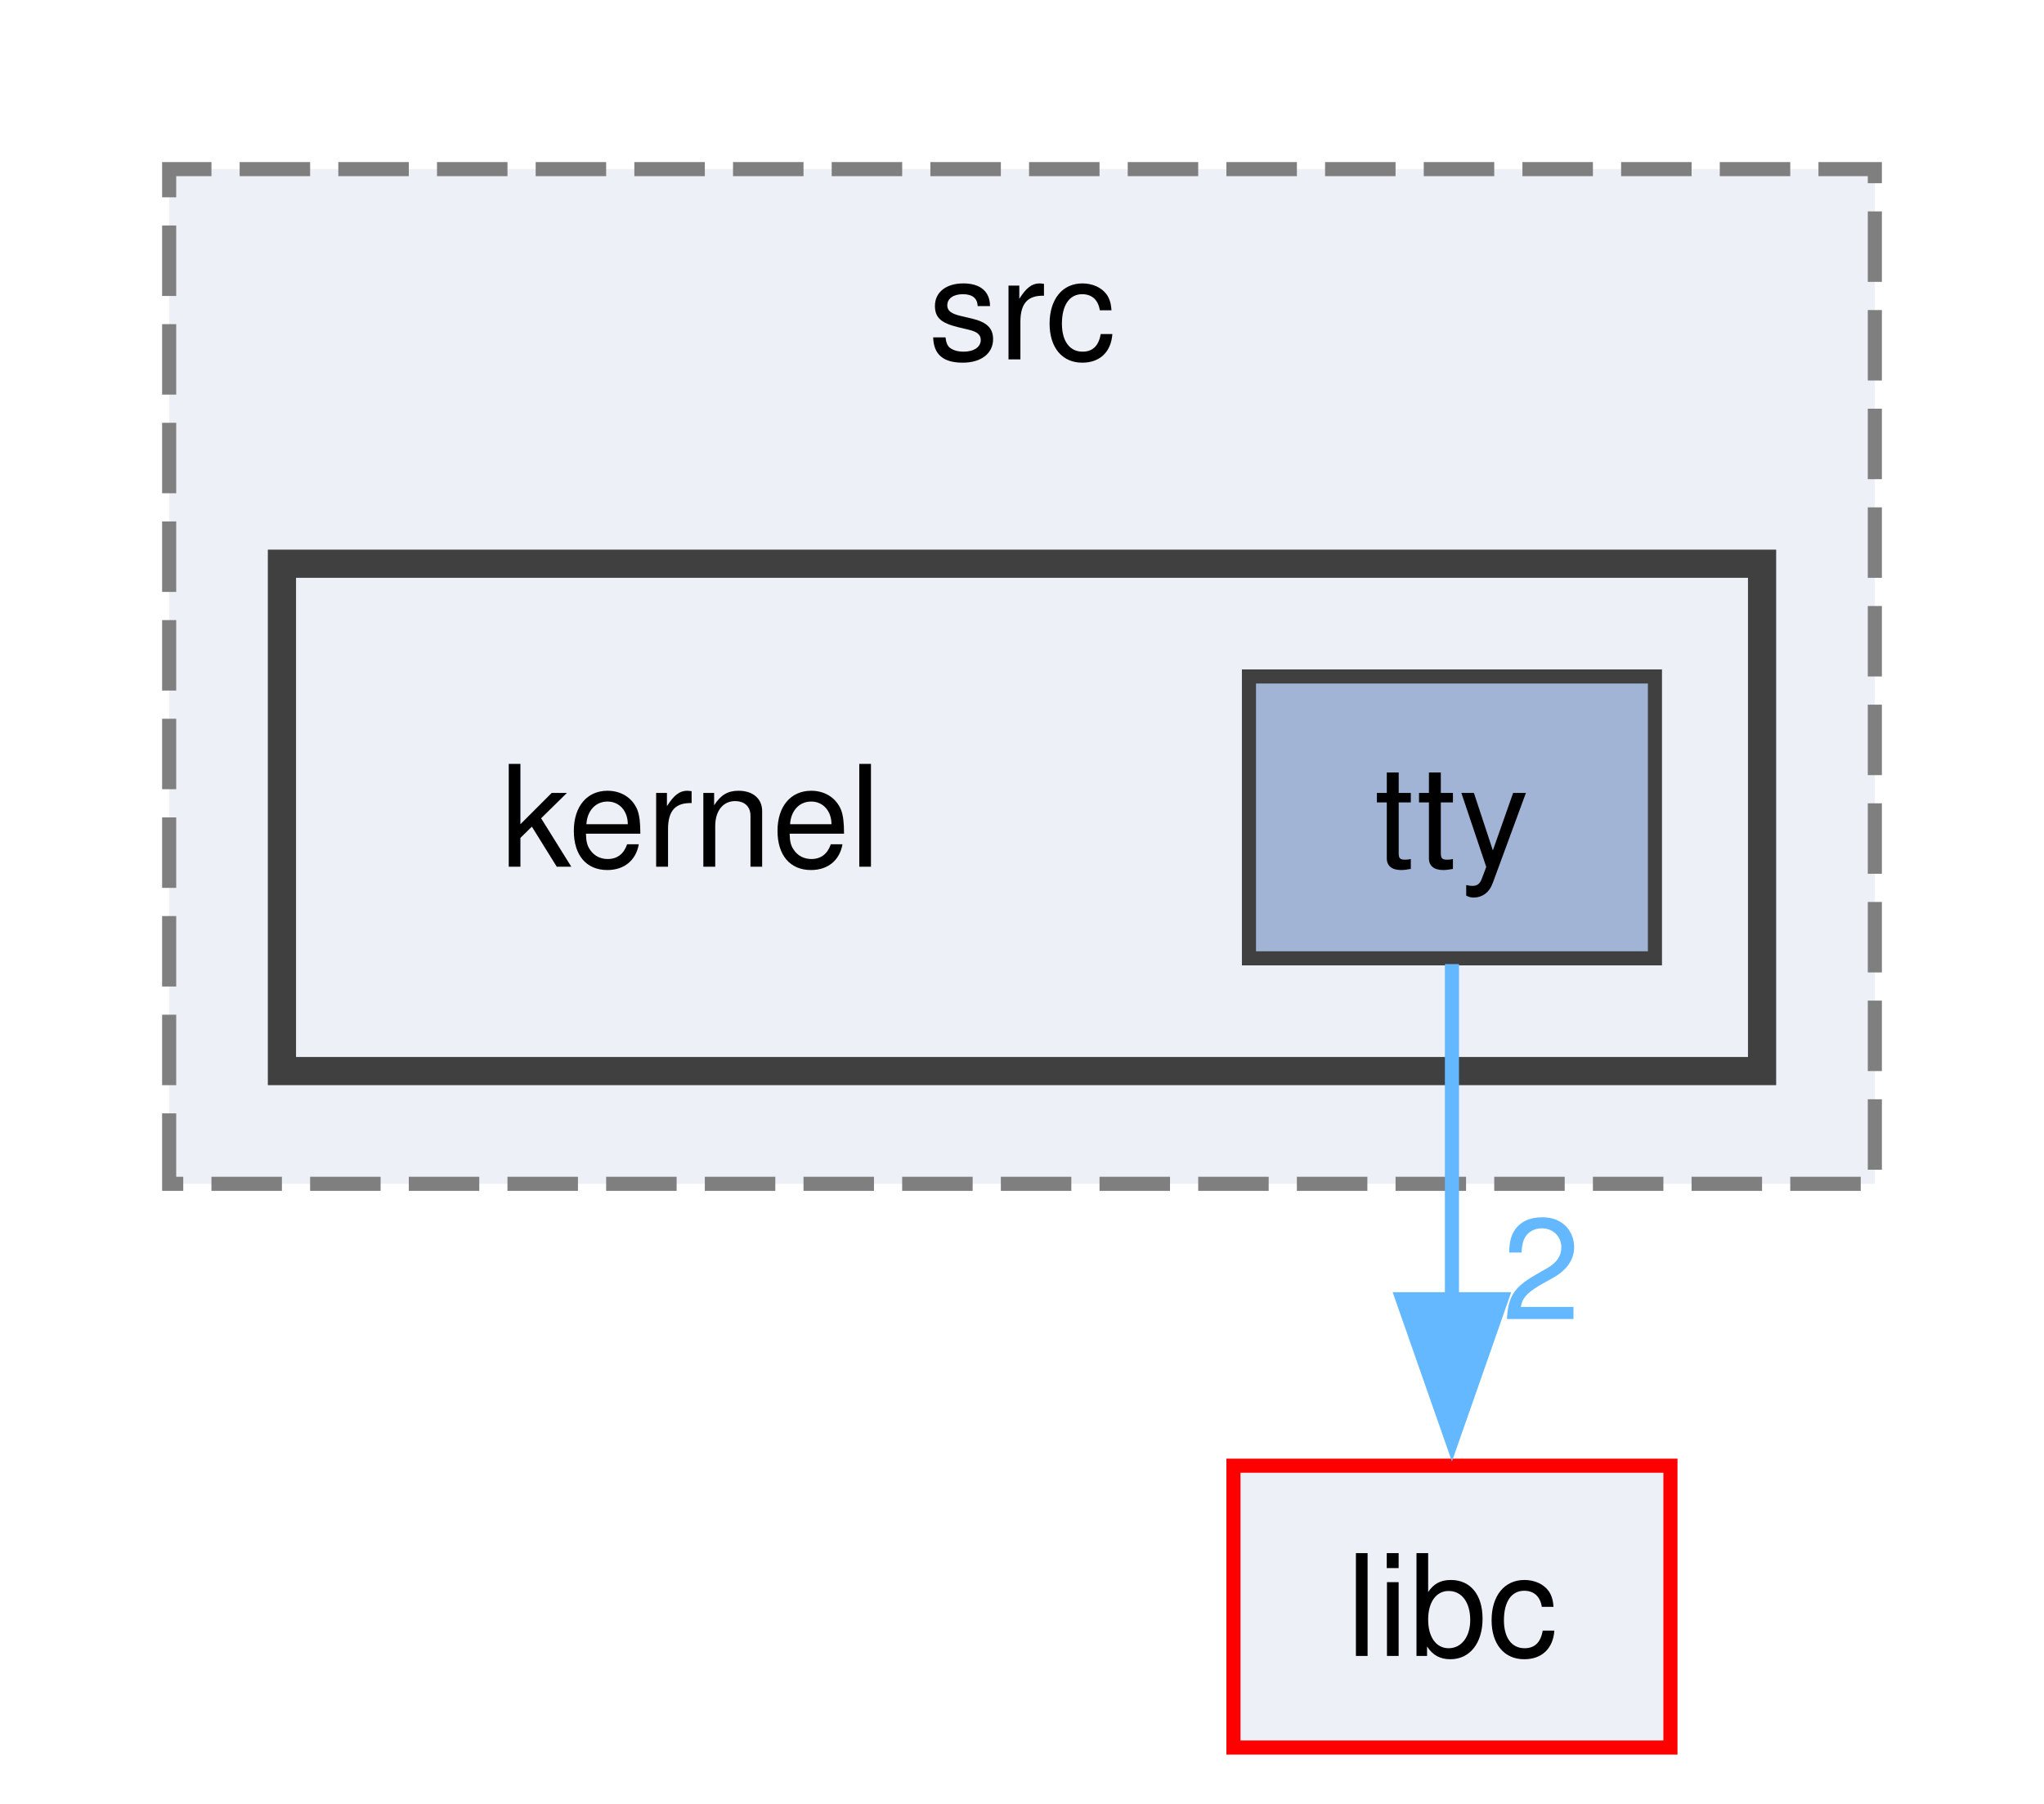
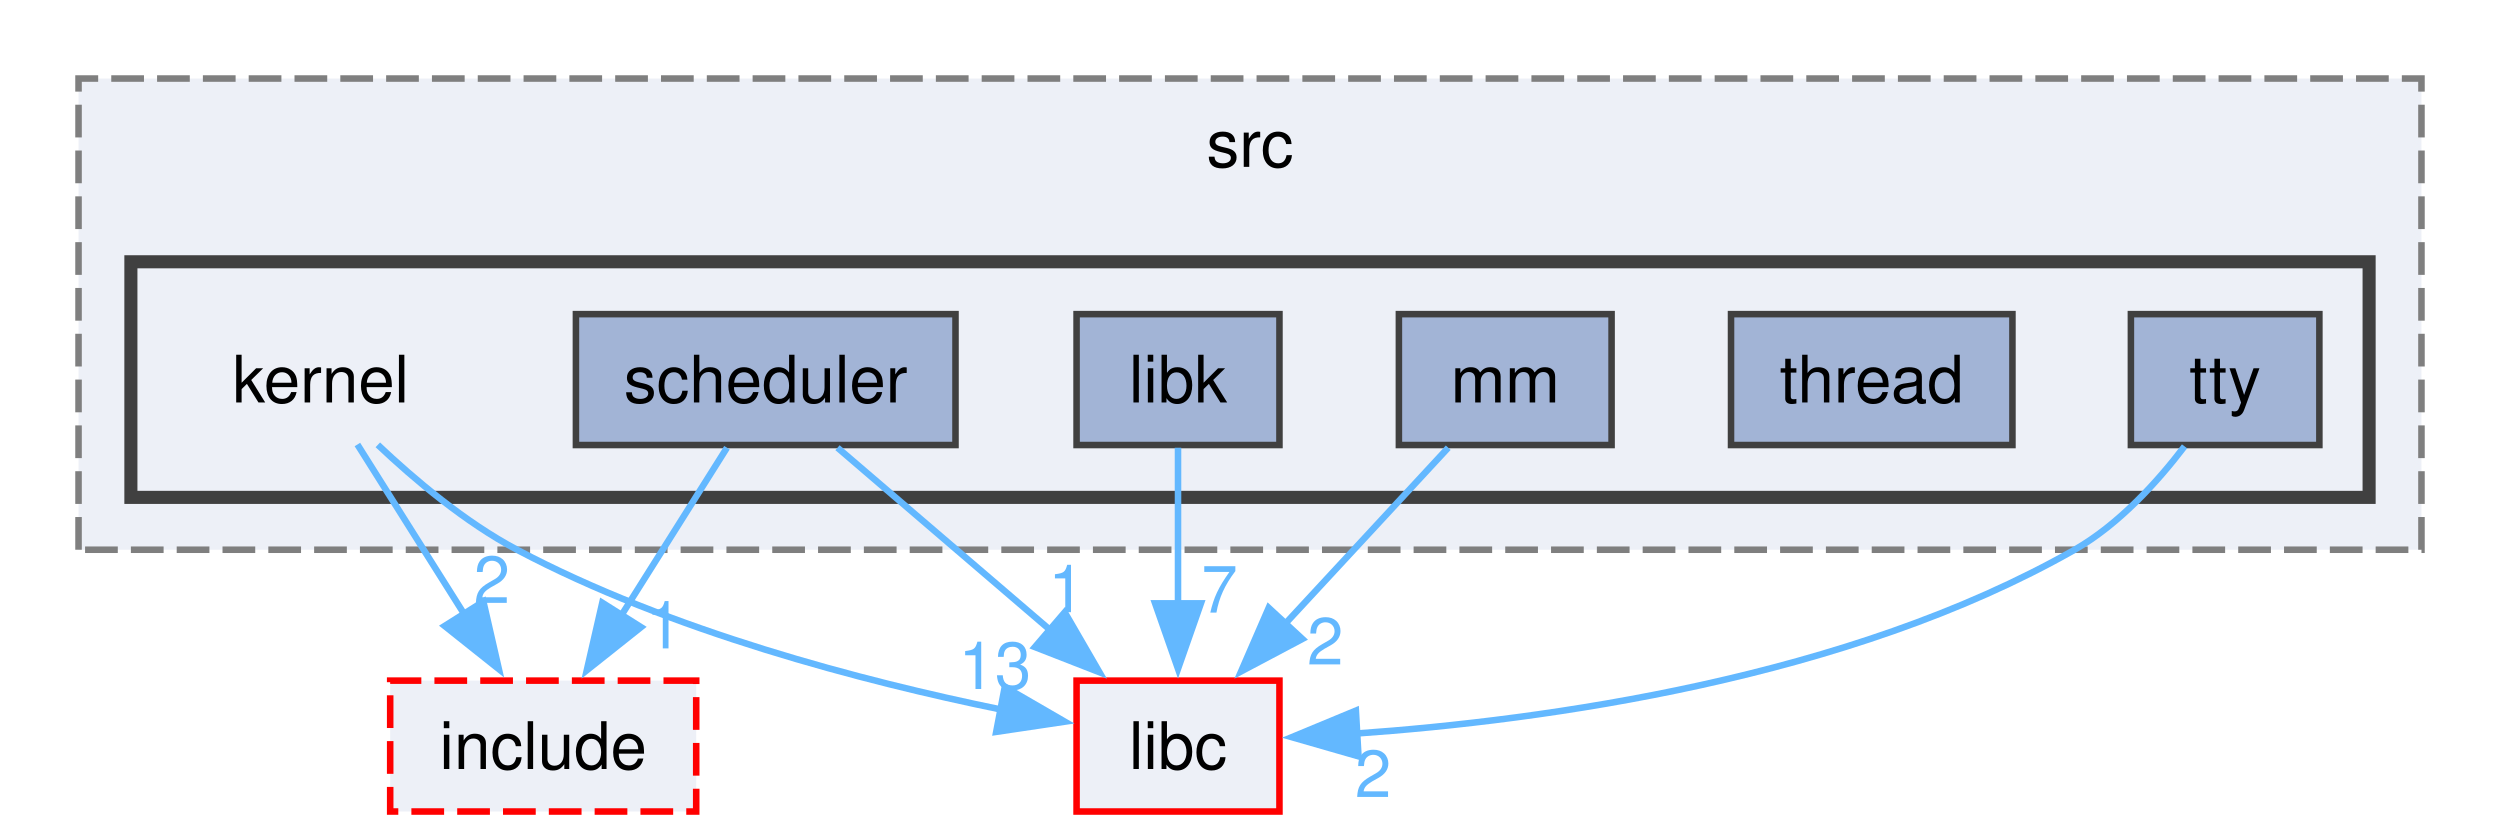
- <svg xmlns="http://www.w3.org/2000/svg" xmlns:xlink="http://www.w3.org/1999/xlink" width="145pt" height="128pt" viewBox="0.00 0.00 145.00 128.00">
-   <g id="graph0" class="graph" transform="scale(1 1) rotate(0) translate(4 124)">
+ <svg xmlns="http://www.w3.org/2000/svg" xmlns:xlink="http://www.w3.org/1999/xlink" width="382pt" height="128pt" viewBox="0.00 0.00 382.00 128.00">
+   <g id="graph0" class="graph" transform="scale(1 1) rotate(0) translate(4 124.29)">
    <g id="clust1" class="cluster">
      <g id="a_clust1">
        <a xlink:href="dir_3dd30a497388ee684638f120a124721c.html" target="_top" xlink:title="src">
-           <polygon fill="#edf0f7" stroke="#7f7f7f" stroke-dasharray="5,2" points="8,-40 8,-112 129,-112 129,-40 8,-40" />
-           <text xml:space="preserve" text-anchor="middle" x="68.5" y="-98.5" font-family="Helvetica,sans-Serif" font-size="10.00">src</text>
+           <polygon fill="#edf0f7" stroke="#7f7f7f" stroke-dasharray="5,2" points="8,-40.29 8,-112.29 366,-112.29 366,-40.29 8,-40.29" />
+           <text xml:space="preserve" text-anchor="middle" x="187" y="-98.79" font-family="Helvetica,sans-Serif" font-size="10.00">src</text>
        </a>
      </g>
    </g>
    <g id="clust2" class="cluster">
      <g id="a_clust2">
        <a xlink:href="dir_61787e3d0e900058fede9b6b7a859ccf.html" target="_top">
-           <polygon fill="#edf0f7" stroke="#404040" stroke-width="2" points="16,-48 16,-84 121,-84 121,-48 16,-48" />
+           <polygon fill="#edf0f7" stroke="#404040" stroke-width="2" points="16,-48.29 16,-84.29 358,-84.29 358,-48.29 16,-48.29" />
        </a>
      </g>
    </g>
    <g id="node1" class="node">
-       <text xml:space="preserve" text-anchor="middle" x="45" y="-62.5" font-family="Helvetica,sans-Serif" font-size="10.00">kernel</text>
+       <text xml:space="preserve" text-anchor="middle" x="45" y="-62.79" font-family="Helvetica,sans-Serif" font-size="10.00">kernel</text>
+     </g>
+     <g id="node7" class="node">
+       <g id="a_node7">
+         <a xlink:href="dir_009f605b833ac4622acd6c3c0c26c0f0.html" target="_top" xlink:title="include">
+           <polygon fill="#edf0f7" stroke="red" stroke-dasharray="5,2" points="102.38,-20.29 55.62,-20.29 55.62,-0.29 102.38,-0.29 102.38,-20.29" />
+           <text xml:space="preserve" text-anchor="middle" x="79" y="-6.79" font-family="Helvetica,sans-Serif" font-size="10.00">include</text>
+         </a>
+       </g>
+     </g>
+     <g id="edge1" class="edge">
+       <g id="a_edge1">
+         <a xlink:href="dir_000027_000019.html" target="_top">
+           <path fill="none" stroke="#63b8ff" d="M50.61,-56.37C55.06,-49.31 61.43,-39.19 67.01,-30.33" />
+           <polygon fill="#63b8ff" stroke="#63b8ff" points="69.86,-32.37 72.23,-22.04 63.94,-28.64 69.86,-32.37" />
+         </a>
+       </g>
+       <g id="a_edge1-headlabel">
+         <a xlink:href="dir_000027_000019.html" target="_top" xlink:title="2">
+           <text xml:space="preserve" text-anchor="middle" x="71.15" y="-32.15" font-family="Helvetica,sans-Serif" font-size="10.00" fill="#63b8ff">2</text>
+         </a>
+       </g>
+     </g>
+     <g id="node8" class="node">
+       <g id="a_node8">
+         <a xlink:href="dir_fc1eb218ab426e5adb60367f98438da0.html" target="_top" xlink:title="libc">
+           <polygon fill="#edf0f7" stroke="red" points="191.5,-20.29 160.5,-20.29 160.5,-0.29 191.5,-0.29 191.5,-20.29" />
+           <text xml:space="preserve" text-anchor="middle" x="176" y="-6.79" font-family="Helvetica,sans-Serif" font-size="10.00">libc</text>
+         </a>
+       </g>
+     </g>
+     <g id="edge2" class="edge">
+       <g id="a_edge2">
+         <a xlink:href="dir_000027_000028.html" target="_top">
+           <path fill="none" stroke="#63b8ff" d="M53.73,-56.32C59.36,-50.99 67.09,-44.48 75,-40.29 98.45,-27.87 127.86,-20.2 148.88,-15.89" />
+           <polygon fill="#63b8ff" stroke="#63b8ff" points="149.53,-19.33 158.7,-14.02 148.22,-12.46 149.53,-19.33" />
+         </a>
+       </g>
+       <g id="a_edge2-headlabel">
+         <a xlink:href="dir_000027_000028.html" target="_top" xlink:title="13">
+           <text xml:space="preserve" text-anchor="middle" x="148.02" y="-19.01" font-family="Helvetica,sans-Serif" font-size="10.00" fill="#63b8ff">13</text>
+         </a>
+       </g>
    </g>
    <g id="node2" class="node">
      <g id="a_node2">
-         <a xlink:href="dir_b22f7252ab55a3a3c74a6a261f4f018f.html" target="_top" xlink:title="tty">
-           <polygon fill="#a2b4d6" stroke="#404040" points="113.4,-76 84.6,-76 84.6,-56 113.4,-56 113.4,-76" />
-           <text xml:space="preserve" text-anchor="middle" x="99" y="-62.5" font-family="Helvetica,sans-Serif" font-size="10.00">tty</text>
+         <a xlink:href="dir_5bcf624d0f28234f7dad84bc831ee623.html" target="_top" xlink:title="libk">
+           <polygon fill="#a2b4d6" stroke="#404040" points="191.5,-76.29 160.5,-76.29 160.5,-56.29 191.5,-56.29 191.5,-76.29" />
+           <text xml:space="preserve" text-anchor="middle" x="176" y="-62.79" font-family="Helvetica,sans-Serif" font-size="10.00">libk</text>
+         </a>
+       </g>
+     </g>
+     <g id="edge3" class="edge">
+       <g id="a_edge3">
+         <a xlink:href="dir_000030_000028.html" target="_top">
+           <path fill="none" stroke="#63b8ff" d="M176,-55.88C176,-49.3 176,-40.25 176,-32.02" />
+           <polygon fill="#63b8ff" stroke="#63b8ff" points="179.5,-32.1 176,-22.1 172.5,-32.1 179.5,-32.1" />
+         </a>
+       </g>
+       <g id="a_edge3-headlabel">
+         <a xlink:href="dir_000030_000028.html" target="_top" xlink:title="7">
+           <text xml:space="preserve" text-anchor="middle" x="182.34" y="-30.68" font-family="Helvetica,sans-Serif" font-size="10.00" fill="#63b8ff">7</text>
        </a>
      </g>
    </g>
    <g id="node3" class="node">
      <g id="a_node3">
-         <a xlink:href="dir_fc1eb218ab426e5adb60367f98438da0.html" target="_top" xlink:title="libc">
-           <polygon fill="#edf0f7" stroke="red" points="114.5,-20 83.5,-20 83.5,0 114.5,0 114.5,-20" />
-           <text xml:space="preserve" text-anchor="middle" x="99" y="-6.5" font-family="Helvetica,sans-Serif" font-size="10.00">libc</text>
+         <a xlink:href="dir_e182d407ec66a5ea29cfa504d0191152.html" target="_top" xlink:title="mm">
+           <polygon fill="#a2b4d6" stroke="#404040" points="242.25,-76.29 209.75,-76.29 209.75,-56.29 242.25,-56.29 242.25,-76.29" />
+           <text xml:space="preserve" text-anchor="middle" x="226" y="-62.79" font-family="Helvetica,sans-Serif" font-size="10.00">mm</text>
        </a>
      </g>
    </g>
-     <g id="edge1" class="edge">
-       <g id="a_edge1">
-         <a xlink:href="dir_000029_000017.html" target="_top">
-           <path fill="none" stroke="#63b8ff" d="M99,-55.59C99,-49.01 99,-39.96 99,-31.73" />
-           <polygon fill="#63b8ff" stroke="#63b8ff" points="102.5,-31.81 99,-21.81 95.5,-31.81 102.5,-31.81" />
+     <g id="edge4" class="edge">
+       <g id="a_edge4">
+         <a xlink:href="dir_000032_000028.html" target="_top">
+           <path fill="none" stroke="#63b8ff" d="M217.29,-55.88C210.41,-48.45 200.61,-37.86 192.28,-28.87" />
+           <polygon fill="#63b8ff" stroke="#63b8ff" points="195,-26.66 185.64,-21.7 189.86,-31.41 195,-26.66" />
        </a>
      </g>
-       <g id="a_edge1-headlabel">
-         <a xlink:href="dir_000029_000017.html" target="_top" xlink:title="2">
-           <text xml:space="preserve" text-anchor="middle" x="105.34" y="-30.39" font-family="Helvetica,sans-Serif" font-size="10.00" fill="#63b8ff">2</text>
+       <g id="a_edge4-headlabel">
+         <a xlink:href="dir_000032_000028.html" target="_top" xlink:title="2">
+           <text xml:space="preserve" text-anchor="middle" x="198.5" y="-22.75" font-family="Helvetica,sans-Serif" font-size="10.00" fill="#63b8ff">2</text>
+         </a>
+       </g>
+     </g>
+     <g id="node4" class="node">
+       <g id="a_node4">
+         <a xlink:href="dir_5223220ec2f6cb73e3e9b12f6cd60b6e.html" target="_top" xlink:title="scheduler">
+           <polygon fill="#a2b4d6" stroke="#404040" points="142,-76.29 84,-76.29 84,-56.29 142,-56.29 142,-76.29" />
+           <text xml:space="preserve" text-anchor="middle" x="113" y="-62.79" font-family="Helvetica,sans-Serif" font-size="10.00">scheduler</text>
+         </a>
+       </g>
+     </g>
+     <g id="edge5" class="edge">
+       <g id="a_edge5">
+         <a xlink:href="dir_000038_000019.html" target="_top">
+           <path fill="none" stroke="#63b8ff" d="M107.08,-55.88C102.64,-48.84 96.42,-38.96 90.96,-30.29" />
+           <polygon fill="#63b8ff" stroke="#63b8ff" points="93.95,-28.46 85.66,-21.87 88.03,-32.19 93.95,-28.46" />
+         </a>
+       </g>
+       <g id="a_edge5-headlabel">
+         <a xlink:href="dir_000038_000019.html" target="_top" xlink:title="1">
+           <text xml:space="preserve" text-anchor="middle" x="97.46" y="-25.21" font-family="Helvetica,sans-Serif" font-size="10.00" fill="#63b8ff">1</text>
+         </a>
+       </g>
+     </g>
+     <g id="edge6" class="edge">
+       <g id="a_edge6">
+         <a xlink:href="dir_000038_000028.html" target="_top">
+           <path fill="none" stroke="#63b8ff" d="M123.97,-55.88C132.92,-48.22 145.77,-37.2 156.46,-28.03" />
+           <polygon fill="#63b8ff" stroke="#63b8ff" points="158.69,-30.74 164,-21.57 154.13,-25.42 158.69,-30.74" />
+         </a>
+       </g>
+       <g id="a_edge6-headlabel">
+         <a xlink:href="dir_000038_000028.html" target="_top" xlink:title="1">
+           <text xml:space="preserve" text-anchor="middle" x="158.96" y="-30.75" font-family="Helvetica,sans-Serif" font-size="10.00" fill="#63b8ff">1</text>
+         </a>
+       </g>
+     </g>
+     <g id="node5" class="node">
+       <g id="a_node5">
+         <a xlink:href="dir_b77ba4c2647e57d653db4d92530d2477.html" target="_top" xlink:title="thread">
+           <polygon fill="#a2b4d6" stroke="#404040" points="303.5,-76.29 260.5,-76.29 260.5,-56.29 303.5,-56.29 303.5,-76.29" />
+           <text xml:space="preserve" text-anchor="middle" x="282" y="-62.79" font-family="Helvetica,sans-Serif" font-size="10.00">thread</text>
+         </a>
+       </g>
+     </g>
+     <g id="node6" class="node">
+       <g id="a_node6">
+         <a xlink:href="dir_b22f7252ab55a3a3c74a6a261f4f018f.html" target="_top" xlink:title="tty">
+           <polygon fill="#a2b4d6" stroke="#404040" points="350.4,-76.29 321.6,-76.29 321.6,-56.29 350.4,-56.29 350.4,-76.29" />
+           <text xml:space="preserve" text-anchor="middle" x="336" y="-62.79" font-family="Helvetica,sans-Serif" font-size="10.00">tty</text>
+         </a>
+       </g>
+     </g>
+     <g id="edge7" class="edge">
+       <g id="a_edge7">
+         <a xlink:href="dir_000053_000028.html" target="_top">
+           <path fill="none" stroke="#63b8ff" d="M329.8,-56.09C325.67,-50.67 319.76,-44.14 313,-40.29 278.44,-20.6 232.09,-14.23 203.14,-12.2" />
+           <polygon fill="#63b8ff" stroke="#63b8ff" points="203.58,-8.72 193.39,-11.65 203.18,-15.71 203.58,-8.72" />
+         </a>
+       </g>
+       <g id="a_edge7-headlabel">
+         <a xlink:href="dir_000053_000028.html" target="_top" xlink:title="2">
+           <text xml:space="preserve" text-anchor="middle" x="205.81" y="-2.5" font-family="Helvetica,sans-Serif" font-size="10.00" fill="#63b8ff">2</text>
        </a>
      </g>
    </g>
  </g>
</svg>
